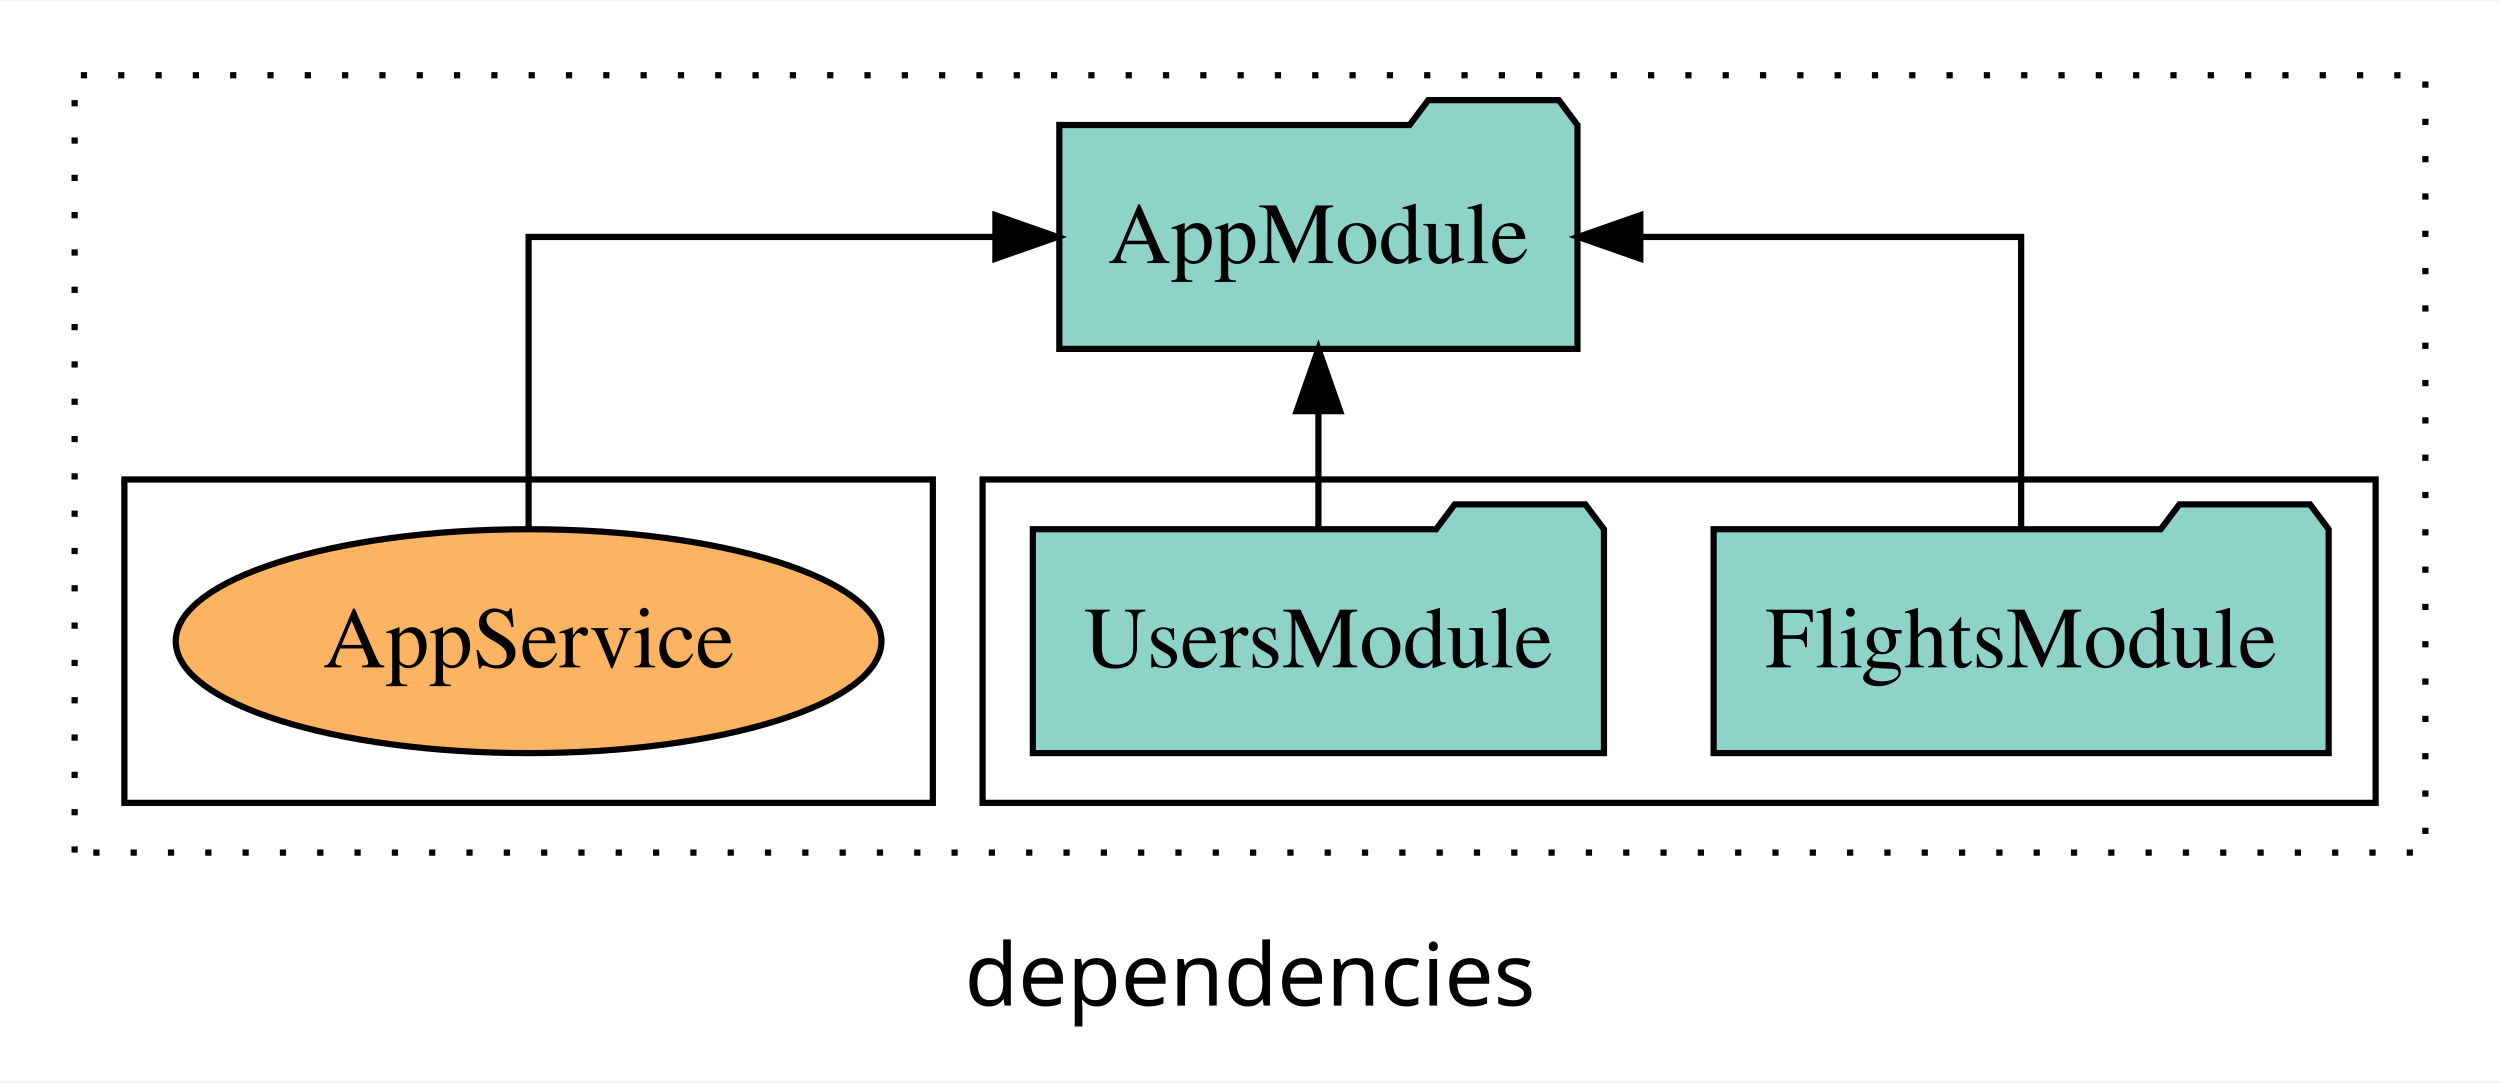
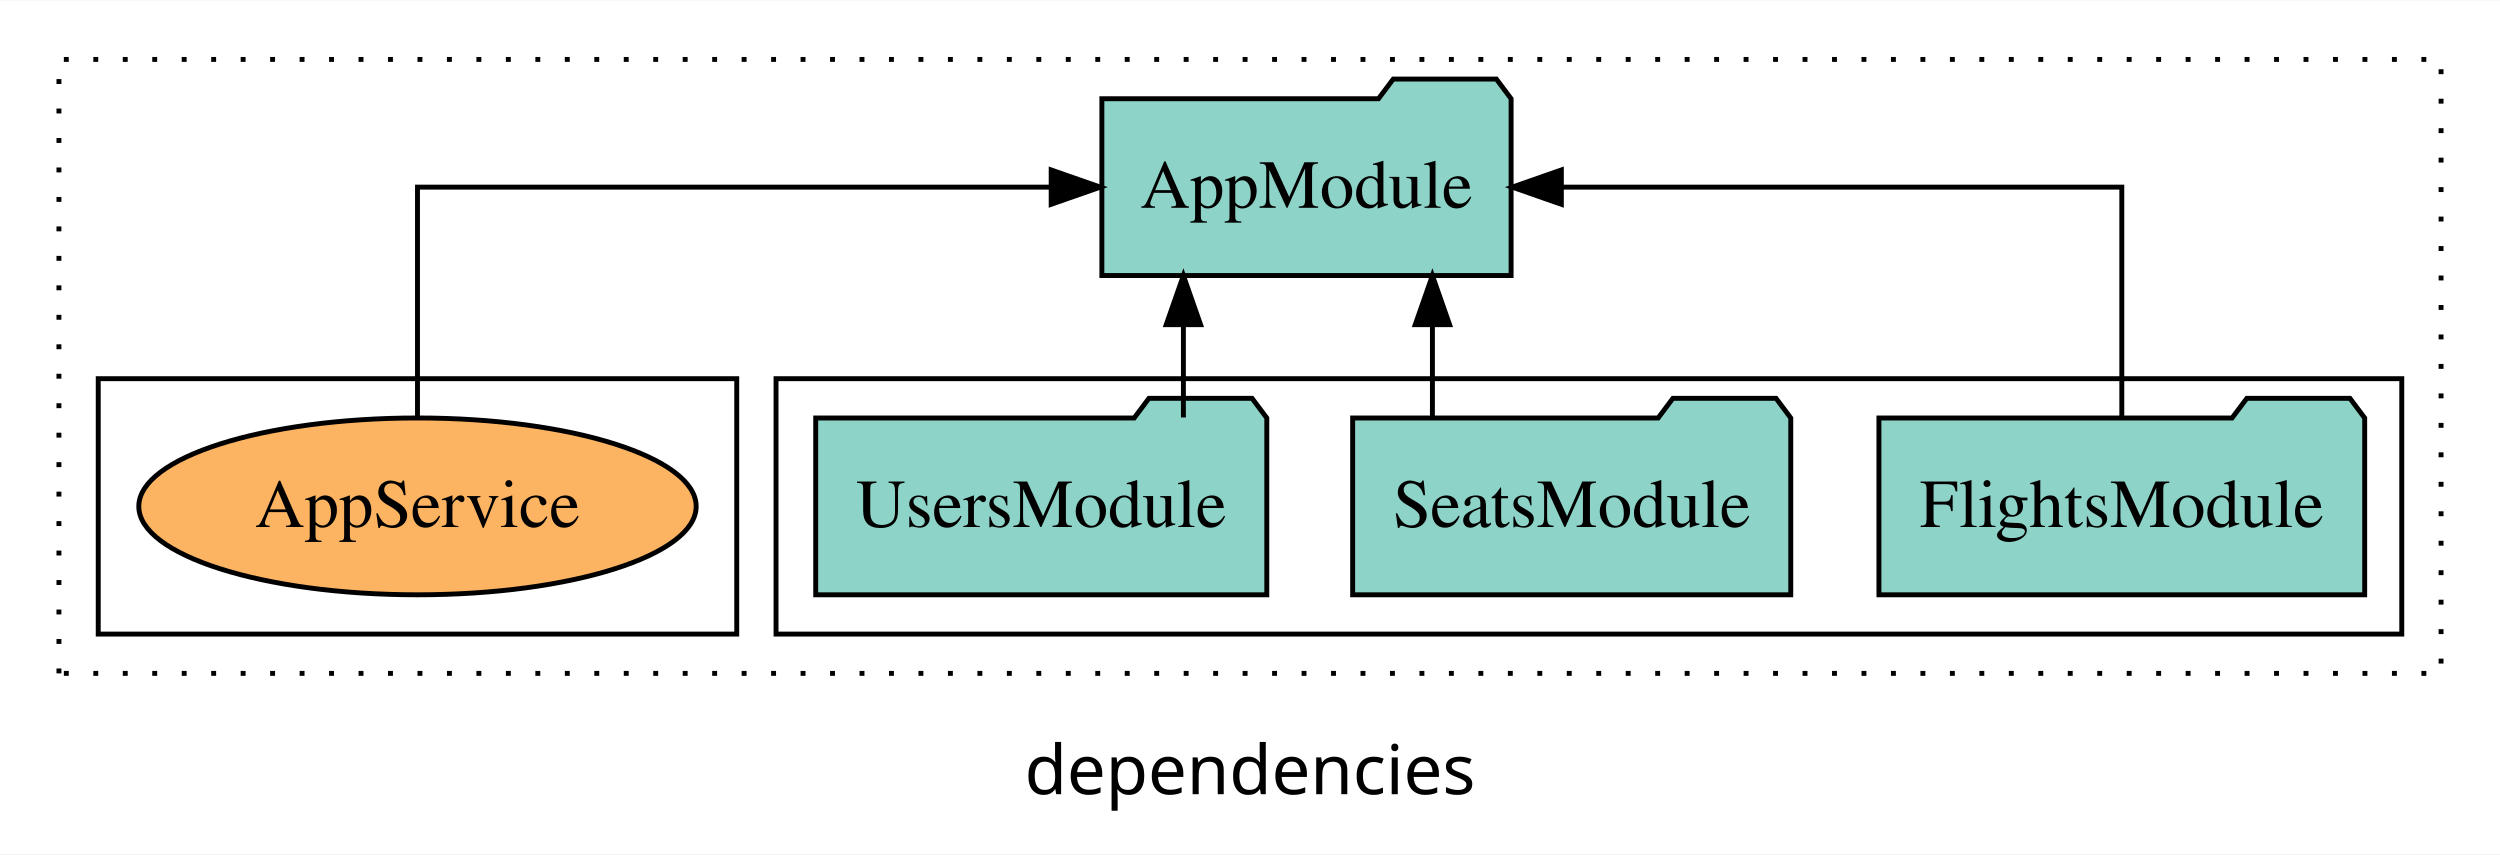
- <svg xmlns="http://www.w3.org/2000/svg" width="402pt" height="174pt" viewBox="0.00 0.00 402.00 173.80">
+ <svg xmlns="http://www.w3.org/2000/svg" width="509pt" height="174pt" viewBox="0.00 0.00 509.00 173.80">
  <g id="graph0" class="graph" transform="scale(1 1) rotate(0) translate(4 169.8)">
-     <polygon fill="white" stroke="transparent" points="-4,4 -4,-169.8 398,-169.8 398,4 -4,4" />
-     <text text-anchor="middle" x="197" y="-8.2" font-family="sans-serif" font-size="14.00">dependencies</text>
+     <polygon fill="white" stroke="transparent" points="-4,4 -4,-169.8 505,-169.8 505,4 -4,4" />
+     <text text-anchor="middle" x="250.5" y="-8.2" font-family="sans-serif" font-size="14.00">dependencies</text>
    <g id="clust1" class="cluster">
-       <polygon fill="none" stroke="black" stroke-dasharray="1,5" points="8,-32.8 8,-157.8 386,-157.8 386,-32.8 8,-32.8" />
+       <polygon fill="none" stroke="black" stroke-dasharray="1,5" points="8,-32.8 8,-157.8 493,-157.8 493,-32.8 8,-32.8" />
    </g>
    <g id="clust3" class="cluster">
-       <polygon fill="none" stroke="black" points="154,-40.8 154,-92.8 378,-92.8 378,-40.8 154,-40.8" />
+       <polygon fill="none" stroke="black" points="154,-40.8 154,-92.8 485,-92.8 485,-40.8 154,-40.8" />
    </g>
    <g id="clust6" class="cluster">
      <polygon fill="none" stroke="black" points="16,-40.8 16,-92.8 146,-92.8 146,-40.8 16,-40.8" />
    </g>
    <g id="node1" class="node">
-       <polygon fill="#8dd3c7" stroke="black" points="370.45,-84.8 367.45,-88.8 346.45,-88.8 343.45,-84.8 271.55,-84.8 271.55,-48.8 370.45,-48.8 370.45,-84.8" />
-       <text text-anchor="middle" x="321" y="-62.6" font-family="Times,serif" font-size="14.00">FlightsModule</text>
+       <polygon fill="#8dd3c7" stroke="black" points="477.45,-84.8 474.45,-88.8 453.45,-88.8 450.45,-84.8 378.55,-84.8 378.55,-48.8 477.45,-48.8 477.45,-84.8" />
+       <text text-anchor="middle" x="428" y="-62.6" font-family="Times,serif" font-size="14.00">FlightsModule</text>
+     </g>
+     <g id="node4" class="node">
+       <polygon fill="#8dd3c7" stroke="black" points="303.66,-149.8 300.66,-153.8 279.66,-153.8 276.66,-149.8 220.34,-149.8 220.34,-113.8 303.66,-113.8 303.66,-149.8" />
+       <text text-anchor="middle" x="262" y="-127.6" font-family="Times,serif" font-size="14.00">AppModule</text>
+     </g>
+     <g id="edge1" class="edge">
+       <path fill="none" stroke="black" d="M428,-84.91C428,-104.14 428,-131.8 428,-131.8 428,-131.8 313.89,-131.8 313.89,-131.8" />
+       <polygon fill="black" stroke="black" points="313.89,-128.3 303.89,-131.8 313.89,-135.3 313.89,-128.3" />
+     </g>
+     <g id="node2" class="node">
+       <polygon fill="#8dd3c7" stroke="black" points="360.6,-84.8 357.6,-88.8 336.6,-88.8 333.6,-84.8 271.4,-84.8 271.4,-48.8 360.6,-48.8 360.6,-84.8" />
+       <text text-anchor="middle" x="316" y="-62.6" font-family="Times,serif" font-size="14.00">SeatsModule</text>
+     </g>
+     <g id="edge2" class="edge">
+       <path fill="none" stroke="black" d="M287.64,-84.91C287.64,-84.91 287.64,-103.79 287.64,-103.79" />
+       <polygon fill="black" stroke="black" points="284.14,-103.79 287.64,-113.79 291.14,-103.79 284.14,-103.79" />
    </g>
    <g id="node3" class="node">
-       <polygon fill="#8dd3c7" stroke="black" points="249.66,-149.8 246.66,-153.8 225.66,-153.8 222.66,-149.8 166.34,-149.8 166.34,-113.8 249.66,-113.8 249.66,-149.8" />
-       <text text-anchor="middle" x="208" y="-127.6" font-family="Times,serif" font-size="14.00">AppModule</text>
-     </g>
-     <g id="edge1" class="edge">
-       <path fill="none" stroke="black" d="M321,-84.91C321,-104.14 321,-131.8 321,-131.8 321,-131.8 259.76,-131.8 259.76,-131.8" />
-       <polygon fill="black" stroke="black" points="259.76,-128.3 249.76,-131.8 259.76,-135.3 259.76,-128.3" />
-     </g>
-     <g id="node2" class="node">
      <polygon fill="#8dd3c7" stroke="black" points="253.92,-84.8 250.92,-88.8 229.92,-88.8 226.92,-84.8 162.08,-84.8 162.08,-48.8 253.92,-48.8 253.92,-84.8" />
      <text text-anchor="middle" x="208" y="-62.6" font-family="Times,serif" font-size="14.00">UsersModule</text>
    </g>
-     <g id="edge2" class="edge">
-       <path fill="none" stroke="black" d="M208,-84.91C208,-84.91 208,-103.79 208,-103.79" />
-       <polygon fill="black" stroke="black" points="204.5,-103.79 208,-113.79 211.5,-103.79 204.5,-103.79" />
+     <g id="edge3" class="edge">
+       <path fill="none" stroke="black" d="M236.94,-84.91C236.94,-84.91 236.94,-103.79 236.94,-103.79" />
+       <polygon fill="black" stroke="black" points="233.44,-103.79 236.94,-113.79 240.44,-103.79 233.44,-103.79" />
    </g>
-     <g id="node4" class="node">
+     <g id="node5" class="node">
      <ellipse fill="#fdb462" stroke="black" cx="81" cy="-66.8" rx="56.74" ry="18" />
      <text text-anchor="middle" x="81" y="-62.6" font-family="Times,serif" font-size="14.00">AppService</text>
    </g>
-     <g id="edge3" class="edge">
-       <path fill="none" stroke="black" d="M81,-84.91C81,-104.14 81,-131.8 81,-131.8 81,-131.8 156.06,-131.8 156.06,-131.8" />
-       <polygon fill="black" stroke="black" points="156.06,-135.3 166.06,-131.8 156.06,-128.3 156.06,-135.3" />
+     <g id="edge4" class="edge">
+       <path fill="none" stroke="black" d="M81,-84.91C81,-104.14 81,-131.8 81,-131.8 81,-131.8 210.02,-131.8 210.02,-131.8" />
+       <polygon fill="black" stroke="black" points="210.02,-135.3 220.02,-131.8 210.02,-128.3 210.02,-135.3" />
    </g>
  </g>
</svg>
